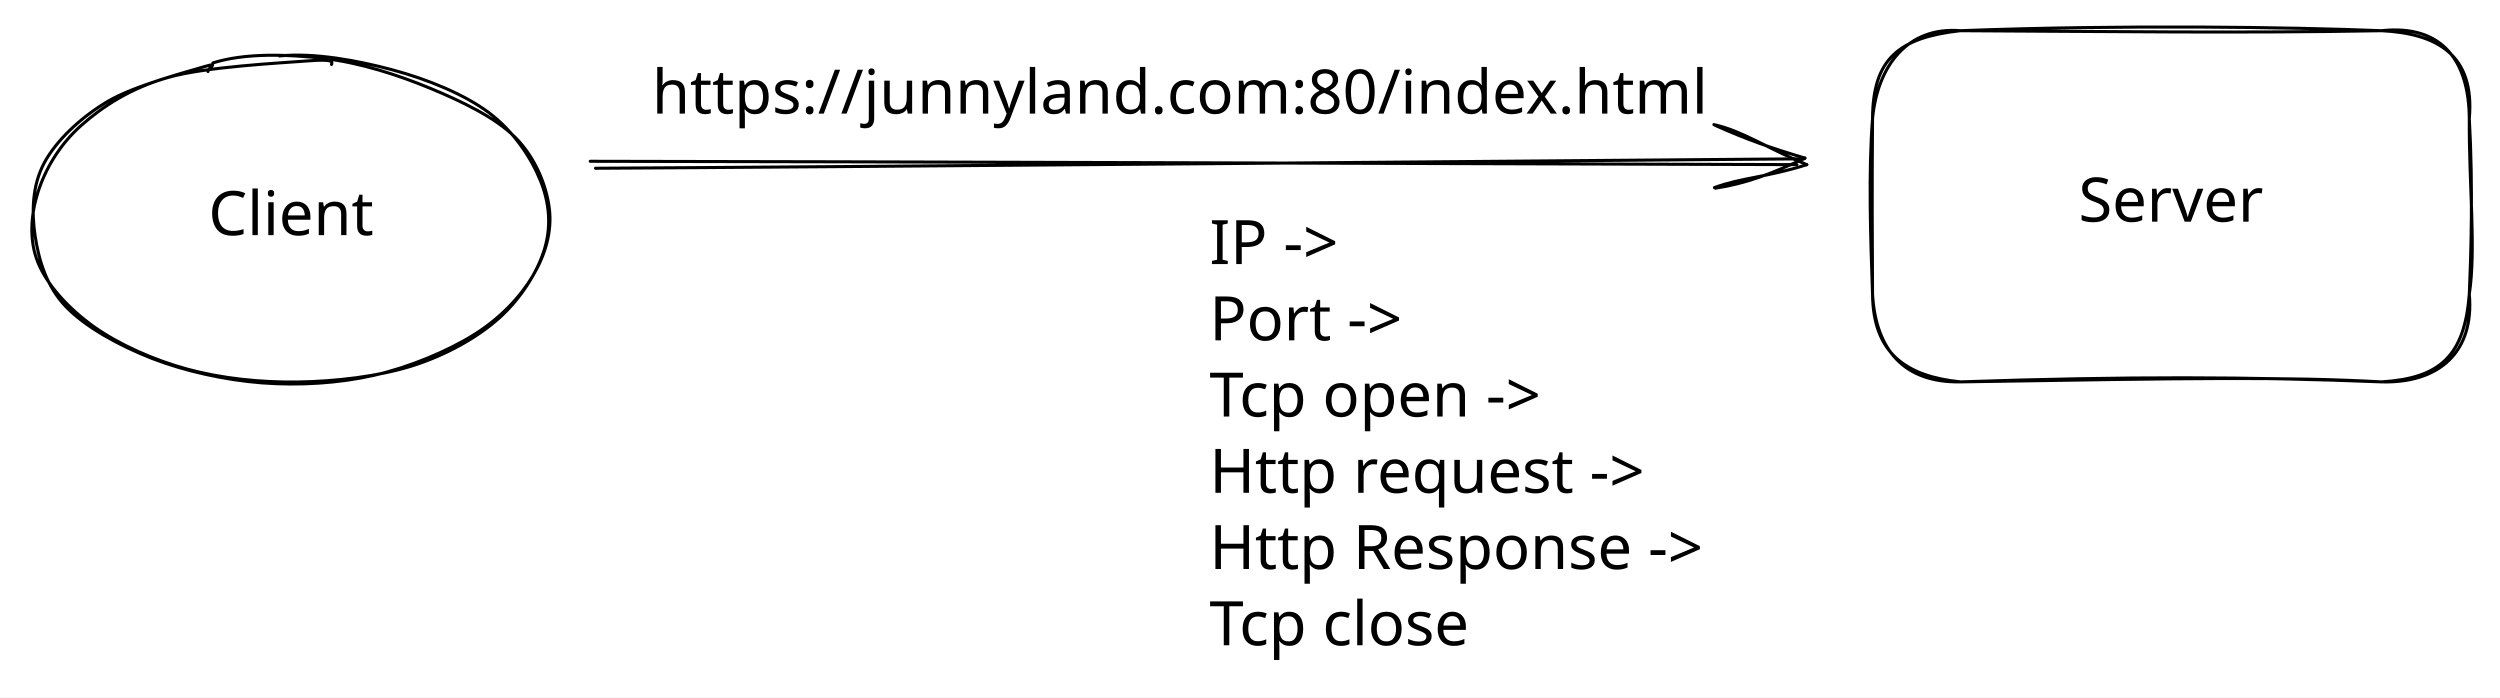
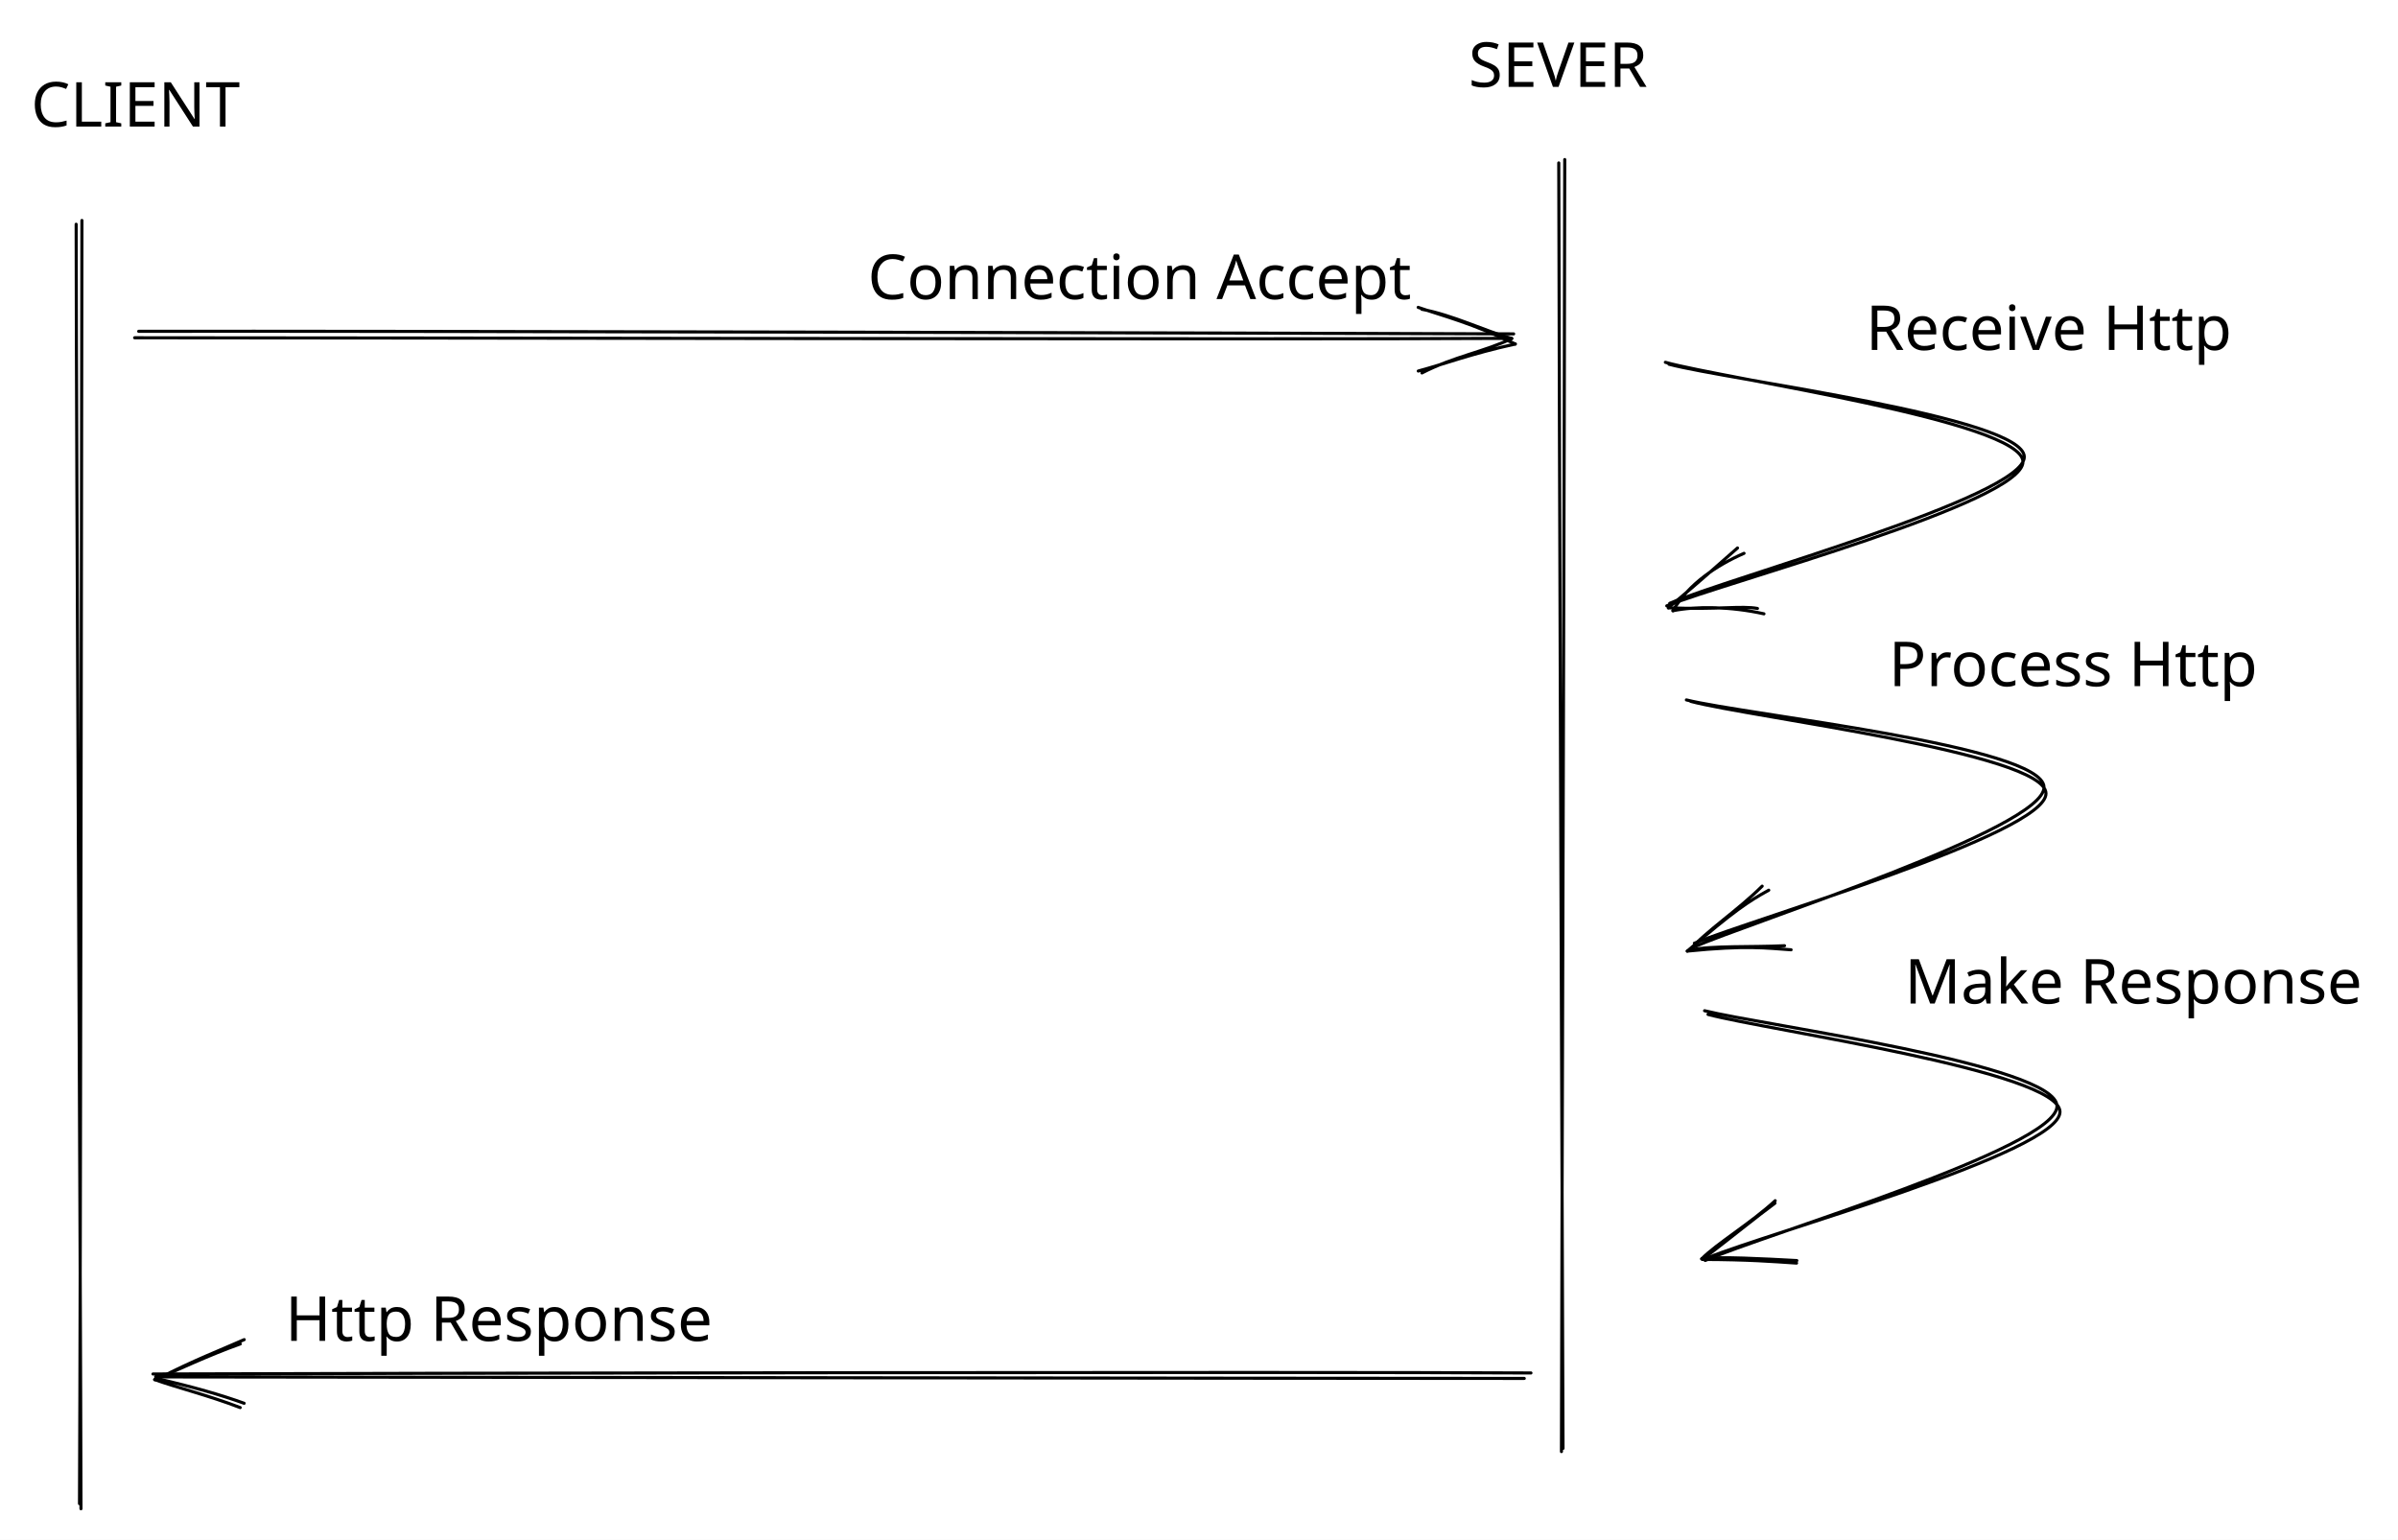
- <svg xmlns="http://www.w3.org/2000/svg" version="1.1" viewBox="0 0 814.4 227.2" width="814.4" height="227.2">
+ <svg xmlns="http://www.w3.org/2000/svg" version="1.1" viewBox="0 0 772.695 496.307" width="772.695" height="496.307">
  
-   eyJ2ZXJzaW9uIjoiMSIsImVuY29kaW5nIjoiYnN0cmluZyIsImNvbXByZXNzZWQiOnRydWUsImVuY29kZWQiOiJ4nNVYWVPbSFx1MDAxMH7nV7ic10SZ++Bhq4JcdTAwMTNcdTAwMTZysGBIgNpNpVx1MDAxNGmwXHUwMDE1y5JcIo1cdTAwMDEnxX/flmysw1x1MDAwN3ZcYizrXHUwMDA3kObsafXX39fzc6vVattxYtrbrba59tww8FP3qv08b780aVx1MDAxNsRcdTAwMTF0keI9i0epV4zsW5tk2y9fukni9Fx1MDAwMvs1jlx1MDAwN45cdTAwMTdcdTAwMGYn00xohiayXHUwMDE5XGb8XHUwMDFi3lutn8Xfykap8axcdTAwMWL1QlNMKLrKvTCmzdaDOCr2xZpcYow5l3w2XCLIXsN+1vjQfeGGmSl78qa2t5dejY/+/PbpbG+nw0663Ot6f5XbXlx1MDAwNGF4bMfh5FSu11x1MDAxZqVcdTAwMTWjMpvGXHUwMDAzc1x1MDAxYfi2n+/eaJ/Ny2LwWjkrjUe9fmSyrDYnTlxcL7DjvFxyoVnrxFx1MDAwYtutsuW6cFx1MDAwMSaOQlxiI61cdTAwMDQlXG6TWXe+XHUwMDAww8xcdTAwMTFcYn5cdTAwMDIjyjFcdTAwMTdccsM6cVx1MDAxOKe5Yc9Q8StN++p6g1x1MDAxZdhcdTAwMTf5szE2daMscVP4YuW4q9sja+ZQrbWgVCqNXHUwMDA0KVx1MDAxZN83Qa9vXHUwMDBiYydjNFVaMMWoKs0xxXchiFHOhEJy1pNcdTAwMWKR7PtFjHyuei7yp567XHKaMmzotOWmPE4+/k0z3KohV4mEXHUwMDFmnfFZd4TentOOXHUwMDFmf3EvXrz3j7qzI9fi003T+Ko967l5vnjd2+HWXFzb+kKTXHUwMDFktbd7OjDBt7PvX33c93el6X5cdTAwMThUlp0+ledcdTAwMWYlvjtcdGUspESSIE0kKT9+XHUwMDE4RFx1MDAwM+iMRmFYtsXeoIz+rYq9c7Cr2VlBnF6GN02IYFx1MDAxMmxYXHUwMDFibouP/OThJpWTXHUwMDAzRUNuIZIyVodcdTAwMWJXOVx1MDAxOFx1MDAxMaKIY8mlejC4XHQ2XHUwMDBmL1wi5uGklVx1MDAwMlsrefJuONViZlx1MDAwZTcrQ1x1MDAxMMCrNlxiwfJjx5E9XHUwMDBlfpjC5FrrrjtcZsJx7XtcdTAwMTWxXHT+OTYpXHUwMDA0YdWFmYE9i+yvaqNfhUEvKlI8nKI6XHUwMDA15ttcdTAwMDCYbDZgXHUwMDE4+H6VazwwwYU10/11KFwiToNeXHUwMDEwueFJ3cKVSDNhXHUwMDE4JNlCeiNL0YY5xVxmQfTpteFcdTAwMTZcdTAwMDaX6W5cdTAwMWanb1x1MDAwN2/2+j0/XHUwMDFk+Wd7nadcdTAwMGU3XHUwMDBl5CaBL5SE1KKFUnW0XHUwMDEx6jBAXHUwMDExYUBzNcb57eQmdEGjVFxiXHUwMDAyTEvlXCJyQ3zZmClcdTAwMWGxQEJcdTAwMDNS2P3IjfzfyG3n3Y76XHUwMDEwjob70Xfz/vK8e/jJXHL3NyM3pUBcdTAwMTn8Z+SGXHRcdTAwMDdu01xmr89ui8/81OE2XHLzebVYwE1Qh0AnXHUwMDAzocFcdTAwMDQk+1x1MDAwN4NbZeNV5MZybkOYb4Cme3BcdTAwMWLCXG5tXHUwMDEwgffjtk5cdTAwMTjUPPNcYtx2XHUwMDA3QTS5bWrhSqBN8seiwo0uL9xcdTAwMDTlmmuyPrOtTmhPXHUwMDE0akJcdTAwMGKnirRG2cZljffkw1FcdTAwMWLVZNlWM+yhJvQwXHUwMDEyXHUwMDE0K03pJtj7JSZbXHUwMDBlSVxmZaSu1IlcdTAwMWJAMrNuaneCyFx1MDAwZqJe3bDphcQ6iChA7I1yK18gh0I5q7iEylx1MDAxNXFCUOmY3DVuklstXHUwMDFkJJCSmCmtpVKazZ3eRP7dVq3WoFx1MDAxNauQXHUwMDAzwkhyqFMgnDhcdTAwMDdcbiVzRlx1MDAxMVaPQj5nU+hmtlx1MDAxM1x1MDAwZoeBXHUwMDA151x1MDAxZsZBZJtOLrz5Kod637h+s1x1MDAxN85U7WvmhCRfsa5ZyqdWXHUwMDE5ecXL7Pnz84Wjl8dyY/pW9f+mMoEtz11cXFxiRaFcdTAwMGUuR9yVvOghPTjQbz56X8bvz/f93aNUu6dPPXlJzFx1MDAwYiWAIdIlos07J5DlXHUwMDFjvkJcdTAwMWVzvK6Df3fuYqVdpVCY092EQ1x1MDAwMcw0epxcIlhRjDeRqvdcdTAwMTNcbrfXq99GUTRcdTAwMGXdyM8vV7dcdTAwMTV6XHR5xFxcO307XGY3Ulx1MDAxMaG5sCs0hI2TZVx1MDAwMqJ2xKZaWMfMX1x1MDAwMiOtyL9cdTAwMDZcdTAwMWFBtIOY2ES0n71cdTAwMGXp4fnox9HpO0OSg4OPeufkydfIXG6UxIpcdTAwMWFZNq6HXHUwMDFmsEhWXHUwMDBi0IgrV1x1MDAxNFM4apB3Wm6mXHUwMDFkflx1MDAxOY5YYFxig0eD4/5h68VcdTAwMWatf6LDOLWTp1x1MDAxMy9pxYmJJm97gINWar6PTGYrLV2TJXGUmXKKXHUwMDE3xtVLoSpyXHUwMDE5eVTo/uYjTVC+NeXwtpskx1x1MDAxNj7ZTPBAMFx1MDAwNP7U76Vd7cvAXFztzFx1MDAwN+Szi+KXr1pkjlx1MDAxY6OmXHUwMDEwmzdbN/9cdTAwMDJEeq3xIn0=
+   eyJ2ZXJzaW9uIjoiMSIsImVuY29kaW5nIjoiYnN0cmluZyIsImNvbXByZXNzZWQiOnRydWUsImVuY29kZWQiOiJ4nO2aWVPbSFx1MDAxMMff+Vx1MDAxNC7ymtLOfeSNYFx1MDAxM67lMOBcdTAwMDS2UpQsy7awLFx0acCQVL77toRjyTJcdTAwMDbDXHUwMDFhoqXwXHUwMDAz2HOpNTO//neP9HOlVls1t5G7+qm26t44tu91Ynu0+jEtv3bjxFx1MDAwYlx1MDAwM6hcItnvJLyKnaxl35go+fTXX3ZcdTAwMTRZPc+0w3BgOeHwrpvru0M3MFx0NPxcdTAwMDd+12o/s7+FXHUwMDBi+V7gZm2z0vwyXHUwMDE4iXLpXlx1MDAxOGSXXHUwMDE0Wlx1MDAxMKZcdKeTXHUwMDA2XlKHK1x1MDAxObdcdTAwMDO1XdtP3LwmLVq93Klfb5ycsvONnc2t46C9edRcYlR+1a7n+0fm1r+7XHUwMDFm2+lfxVx1MDAwNZtcdTAwMTJcdTAwMTOHXHUwMDAz96vXMf3UrlL5pF9cdTAwMTLCfOW94vCq11x1MDAwZtwkmepcdTAwMTNGtuOZ2+z+0KTUXHUwMDBletlcdTAwMTh5yU060ZpMfmc9hLZcdTAwMDSCj8CIcsxcdTAwMDUpmbJcdTAwMWX6YZya8lx1MDAwMWWf3Ji27VxmemBR0Jm0MbFcdTAwMWQkkVx1MDAxZMPq5O1G45vMXHLpu16vb6CIYWIpXHUwMDE4XHUwMDE0K4pcdTAwMTFnQudcdTAwMTd3s3nHVDJcIlx0Z3lNesloq5Ot/vfizFx1MDAwNJ3xzPzeXHUwMDBl+YYg45JfufFp+0ZhI+VDXUVcdTAwMWT7btWxkJJhzMBcdTAwMDDBJ/WwuVx1MDAwNlBcdTAwMTlcXPl+Xlx1MDAxNjqDezZKYuzYfPaCjlx1MDAxN/TKXdygM6fGt1x1MDAxM7NcdTAwMWVcdTAwMGWHnlx1MDAwMTNcdTAwMGVCLzDlXHUwMDE22bhrcVx1MDAxY476rt25Z+S5dVE6XFxOTvrJv9XyNcp+TL5///h465m1zHuvXHUwMDE0/4/XYGFmXHRD5dLfzGpcIrRGanFkW5dOXHUwMDE4eOuHjbWDi+FXXHUwMDE4pH6rvlZcdTAwMWRZXHSIcq215FxccU1lvlx1MDAxM7P+7K5cdTAwMTbmgcFGXHUwMDE1XFyUXGZ7YYC5hdOrXHUwMDBizVx1MDAxNGGk4D3GXHUwMDAwXHUwMDBizVx1MDAwNVx1MDAxM0LIP1xuMEcqn5d3gO9tPbOWT1x1MDAwNNhOTb6XYMXLpVx1MDAxM9VVTCHGc+/+XHUwMDE4we1R3LrcO1nzv4ziTYxcdTAwMWIn58bVVSeYYmxcdTAwMTFAL5UyJpBmU1x1MDAwNFx1MDAxM8Qyx0kpXHUwMDE3XHUwMDFh/lx1MDAxNKqXTTBjdI4hXHUwMDEzonPLx1x1MDAwNFx1MDAwYqSkXHUwMDAyXHUwMDE1/oNcbowkIeDc/rdcdTAwMDCX0Vgqw3PXtNR7IYaNe2PuRVx1MDAxOONy6W+EsdSYXHUwMDEwTdniXHUwMDEwx6MwXGZks35B+uImulx1MDAwZZBcdTAwMWbu/qg6xFx1MDAxMNJYNPWOlEqlkSjF0ZJbLIVTY86JpOzlIMYyJ2GCLcld7JhbrpBS7GmR89QmforCXHUwMDEyXCJcYs5v+Vx0gHbDwFx1MDAxY3k/Mlx1MDAxZoGmSjfsoeffTq1Xtj1hftbDIHBcdTAwMWRcdTAwMDO7sLbmOG5kirOZuFkoXHT91FTHNd/rXHUwMDA1WaTpdqc3ufEgL51UmzDKayFeNDZcZlx1MDAxN2/NQFx1MDAxZcZez1x1MDAwYmz/eK5Rz0JtPmmEYaXJU9TSXHS6276X7Pp74f75aLBpr1x1MDAxZp9dVFx1MDAxZDRZXGL473rIXHUwMDE3Y6mQ1j2AXHUwMDEyXHUwMDE2jFx1MDAxM0y1elxylv6D2D2LpaNGq9GsXHUwMDAyP3eGPI9cdTAwMTkyj1x1MDAxOU5Am1x1MDAxOCzewszg07Pts3pjZN8kvdtYsmOB2vtVZ4ZIMecgJeuPdVaLKOIgVFKVXHJbXHUwMDFlUOqeJPFcdTAwMWWgXHUwMDE4I1xi0tlC6v52gFrf3WrsXHUwMDFkV4GosSVcdTAwMGZcIjU3a8N8vlx1MDAxMCGuiVwiaHGoviHjJ/u8fWT0mez96DpqONyoOlSQmU5hXHUwMDA0XuS1zkoxZlx1MDAxNtKQdWGkXHUwMDA0YvBtXHUwMDE2K6ksxVx1MDAxOKZcdTAwMDKBYlx1MDAxMqBpNlx1MDAwMqTQW1L8XHUwMDA0yN4zt9fL3OYvcvqhyOKSUFxmLj09JFGPjmZhRYBLXHUwMDAxeifSQVVxtJnNklx1MDAwZrdS/P9U5WWqXFw4yVx1MDAwYlx1MDAxNXhcdMGQWDxcXG06p+jWadJLf7R/XHUwMDExXHUwMDFjtm7WSL3yx7NK5FOQ9dD4tY5zMFkoXHUwMDEzXHUwMDA0TyUxppK+xfC16Tqud+3WNo2JqqC5U/Y8T3lJQXdKUFx1MDAwMbxcdTAwMTSmWcmFmWrF3tDpNJvx6Tn53Oy3LjbVaFB5pjC2qJJcXFxiisFpXHUwMDE1tlPan1x1MDAxMmxpXHUwMDAxXkwgqsDjaf5yhC1Dh7GWXHUwMDFhqCgmIe9C/C7Ey1x1MDAxNWKM5zpccoIyLdZocSVcdTAwMWVcXDh0KFojI3uX6/7BZVwidr5tV95rSP6Q10DIwuA1XHUwMDE05ShdXHUwMDAw8nJcdTAwMGZKcSHkfjBcdTAwMGKG3SZha71BWT6IQ1x1MDAwNyyujCxP2fNMWS6cbcw8XHUwMDAzXHUwMDExXGZjxFxuZ7ePXHUwMDExRnZ6zlV/u3s4wrSL2t2T+tX+YeVcdMPCYppzoFx1MDAwM+6Y62nCXHUwMDE4YVx1MDAxNuFcdTAwMTTUXHUwMDBlpcc7Qr4gYUvRZUI1Rax4vvyuy++6vFxcXS6ekpW9XHUwMDA2XHUwMDA0+pxzQlx1MDAxN4/mR2u7hFx1MDAxZfFcdTAwMTPaMu4p2vpCqeFu5b2GQlx1MDAwZnlcckQsxlx1MDAxOUKCI0hs5Fx1MDAwYj7twYWHoVx1MDAwZugywYwhjih6i/ny3/bArTXdJFxug8StgjJPXHUwMDFi9DxpZnjuXHUwMDFiRlhgTECdXHUwMDBiT/pcdTAwMWWD7GhrnzZcdDqhfPvysq72doM91ag6ZFx1MDAxNHNLUY1cdTAwMDR4SXCIePr1XHUwMDA04MtcdTAwMTIwXGKTMFx1MDAxZrxcdTAwMTifVuFcdTAwMTUjhZVUVP7Z9FipQvRWRVx1MDAxOS5v/1d7S/BV3jCidG50zTCEk1x1MDAwNPPFXHQ+PXXOb1VMjzfaQYtuRds7jd2w8lx1MDAwNHNlyblvXHTy8TuERDLBp569LV8l87FcdTAwMWbKXtP3kYmEXHUwMDEw5lx1MDAxNVRcdTAwMTJCdfDir6eSaZpYKZWcNuiOsJUxsat2XHUwMDE0XHUwMDFkXHUwMDE5mK+JX4SV8Drjm86HXb323NHn2d3woZt90lEzalM+3MzJ/lr59S9HY7LdIn0=
  <defs>
    <style class="style-fonts">
      @font-face {
        font-family: "Virgil";
        src: url("https://unpkg.com/@excalidraw/excalidraw@0.14.2/dist/excalidraw-assets/Virgil.woff2");
      }
      @font-face {
        font-family: "Cascadia";
        src: url("https://unpkg.com/@excalidraw/excalidraw@0.14.2/dist/excalidraw-assets/Cascadia.woff2");
      }
    </style>
  </defs>
-   <rect x="0" y="0" width="814.4" height="227.2" fill="#ffffff" />
-   <g stroke-linecap="round" transform="translate(610.0001 10) rotate(0 97.19998 57.2)">
-     <path d="M28.6 0 M28.6 0 C76.98 0.24, 121.03 0.84, 165.8 0 M28.6 0 C82.32 -2, 136.16 -1.17, 165.8 0 M165.8 0 C183.88 0.91, 196.24 7.78, 194.4 28.6 M165.8 0 C185.84 -2.16, 194.26 10.15, 194.4 28.6 M194.4 28.6 C194.24 50.13, 196.65 70.99, 194.4 85.8 M194.4 28.6 C195.67 51.2, 194.91 74.25, 194.4 85.8 M194.4 85.8 C192.83 105.86, 184.98 113.25, 165.8 114.4 M194.4 85.8 C196.1 104.54, 184.7 114.93, 165.8 114.4 M165.8 114.4 C122.69 112.69, 83.08 112.56, 28.6 114.4 M165.8 114.4 C134.39 112.71, 104.4 113.17, 28.6 114.4 M28.6 114.4 C11.35 112.62, 0.15 105.44, 0 85.8 M28.6 114.4 C10.22 114.73, 1.01 103.9, 0 85.8 M0 85.8 C-0.67 66.87, -1.36 46.24, 0 28.6 M0 85.8 C-0.1 68.76, -0.2 52.22, 0 28.6 M0 28.6 C1.65 11.28, 11.53 -1.38, 28.6 0 M0 28.6 C0.1 9.26, 8.4 2.27, 28.6 0" stroke="#000000" stroke-width="1" fill="none" />
-   </g>
-   <g transform="translate(675.2001 54.2) rotate(0 32 13)">
-     <text x="32" y="18" font-family="Virgil, Segoe UI Emoji" font-size="20px" fill="#000000" text-anchor="middle" style="white-space: pre;" direction="ltr">Server</text>
-   </g>
-   <g stroke-linecap="round" transform="translate(10 18.80002) rotate(0 84.80002 52.80002)">
-     <path d="M81.01 -0.58 C92.43 -1.71, 106.63 0.92, 118.01 4 C129.39 7.08, 141.28 11.93, 149.28 17.92 C157.28 23.91, 163 32.55, 166.01 39.96 C169.02 47.38, 169.63 54.9, 167.35 62.42 C165.06 69.94, 159.5 78.75, 152.3 85.08 C145.09 91.42, 135 97, 124.11 100.43 C113.22 103.85, 99.13 105.47, 86.95 105.64 C74.78 105.81, 62.12 104.46, 51.06 101.46 C40 98.46, 28.69 93.38, 20.58 87.62 C12.48 81.86, 5.47 74.21, 2.44 66.9 C-0.6 59.6, 0.01 51.3, 2.37 43.81 C4.72 36.33, 9.48 28.2, 16.56 21.97 C23.64 15.74, 32.58 9.9, 44.85 6.41 C57.13 2.92, 81.37 1.74, 90.23 1.04 C99.09 0.34, 98.17 1.42, 98 2.2 M59.35 1.7 C69.8 -1.6, 83.68 -1.14, 95.48 0.24 C107.27 1.61, 119.72 5.65, 130.12 9.95 C140.53 14.25, 151.45 19.52, 157.92 26.03 C164.38 32.55, 167.99 41.55, 168.94 49.04 C169.89 56.54, 167.69 64.15, 163.61 71.01 C159.54 77.86, 153.11 84.78, 144.48 90.19 C135.86 95.59, 123.39 100.82, 111.87 103.45 C100.36 106.07, 87.45 106.84, 75.39 105.93 C63.33 105.01, 50.17 102.1, 39.51 97.95 C28.84 93.8, 17.76 87.69, 11.41 81.04 C5.07 74.39, 2.62 65.82, 1.44 58.03 C0.27 50.24, 0.49 41.58, 4.39 34.31 C8.28 27.03, 16.11 19.62, 24.83 14.38 C33.54 9.14, 51.18 4.52, 56.67 2.88 C62.16 1.23, 57.17 3.63, 57.76 4.51" stroke="#000000" stroke-width="1" fill="none" />
-   </g>
-   <g transform="translate(66.80002 58.60004) rotate(0 28 13)">
-     <text x="28" y="18" font-family="Virgil, Segoe UI Emoji" font-size="20px" fill="#000000" text-anchor="middle" style="white-space: pre;" direction="ltr">Client</text>
-   </g>
+   <rect x="0" y="0" width="772.695" height="496.307" fill="#ffffff" />
  <g stroke-linecap="round">
-     <g transform="translate(193.2001 53.19998) rotate(0 196.4 0)">
-       <path d="M-0.92 -0.66 C64.51 -0.6, 326.71 0.22, 392.14 0.43 M0.79 1.61 C66.66 1.3, 328.97 -0.96, 394.5 -1.47" stroke="#000000" stroke-width="1" fill="none" />
-     </g>
-     <g transform="translate(193.2001 53.19998) rotate(0 196.4 0)">
-       <path d="M365.29 7.91 C374.41 4.58, 382 4.66, 395.38 0.45 M365.61 8.11 C375.49 6.58, 383.85 3.47, 394.77 -1.7" stroke="#000000" stroke-width="1" fill="none" />
-     </g>
-     <g transform="translate(193.2001 53.19998) rotate(0 196.4 0)">
-       <path d="M365.12 -12.61 C374.3 -10.6, 381.93 -5.18, 395.38 0.45 M365.44 -12.41 C375.57 -7.86, 383.99 -4.89, 394.77 -1.7" stroke="#000000" stroke-width="1" fill="none" />
+     <g transform="translate(25.19998 72.60001) rotate(0 0 206.4)">
+       <path d="M-0.66 -0.32 C-0.63 68.45, 0.79 345.02, 0.89 413.71 M1.2 -1.54 C1.08 67.43, 0.75 343.04, 0.42 412.06" stroke="#000000" stroke-width="1" fill="none" />
    </g>
  </g>
  <mask />
-   <g transform="translate(212.4 18.99997) rotate(0 170 12.5)">
-     <text x="0" y="18" font-family="Virgil, Segoe UI Emoji" font-size="20px" fill="#000000" text-anchor="start" style="white-space: pre;" direction="ltr">https://junnyland.com:80/index.html</text>
+   <g stroke-linecap="round">
+     <g transform="translate(502.8 52.59999) rotate(0 0 207.6)">
+       <path d="M-0.53 -0.08 C-0.44 69.11, 0.59 344.97, 0.84 414.25 M1.4 -1.17 C1.37 68.22, 0.45 346.18, 0.34 415.28" stroke="#000000" stroke-width="1" fill="none" />
+     </g>
  </g>
-   <g transform="translate(394 68.2001) rotate(0 90 74.5)">
-     <text x="0" y="17.833" font-family="Virgil, Segoe UI Emoji" font-size="20px" fill="#000000" text-anchor="start" style="white-space: pre;" direction="ltr">IP -&gt; </text>
-     <text x="0" y="42.667" font-family="Virgil, Segoe UI Emoji" font-size="20px" fill="#000000" text-anchor="start" style="white-space: pre;" direction="ltr">Port -&gt; </text>
-     <text x="0" y="67.5" font-family="Virgil, Segoe UI Emoji" font-size="20px" fill="#000000" text-anchor="start" style="white-space: pre;" direction="ltr">Tcp open -&gt; </text>
-     <text x="0" y="92.333" font-family="Virgil, Segoe UI Emoji" font-size="20px" fill="#000000" text-anchor="start" style="white-space: pre;" direction="ltr">Http request -&gt; </text>
-     <text x="0" y="117.167" font-family="Virgil, Segoe UI Emoji" font-size="20px" fill="#000000" text-anchor="start" style="white-space: pre;" direction="ltr">Http Response -&gt; </text>
-     <text x="0" y="142" font-family="Virgil, Segoe UI Emoji" font-size="20px" fill="#000000" text-anchor="start" style="white-space: pre;" direction="ltr">Tcp close</text>
+   <mask />
+   <g stroke-linecap="round">
+     <g transform="translate(44.40002 107.8) rotate(0 221.6 0)">
+       <path d="M0.29 -1.01 C74.27 -1.16, 369.45 -0.44, 443.34 -0.18 M-1.02 1.07 C72.86 1.05, 368.45 1.7, 442.47 1.26" stroke="#000000" stroke-width="1" fill="none" />
+     </g>
+     <g transform="translate(44.40002 107.8) rotate(0 221.6 0)">
+       <path d="M412.6 11.79 C421.16 9.51, 429.54 6.23, 443.86 3.09 M413.78 12.41 C423.83 7.18, 434.49 5.39, 442.72 1.31" stroke="#000000" stroke-width="1" fill="none" />
+     </g>
+     <g transform="translate(44.40002 107.8) rotate(0 221.6 0)">
+       <path d="M412.57 -8.73 C421.26 -5.74, 429.65 -3.75, 443.86 3.09 M413.76 -8.11 C423.62 -6.3, 434.29 -1.05, 442.72 1.31" stroke="#000000" stroke-width="1" fill="none" />
+     </g>
+   </g>
+   <mask />
+   <g transform="translate(279.5999 78.40001) rotate(0 88.5 12.5)">
+     <text x="0" y="18" font-family="Virgil, Segoe UI Emoji" font-size="20px" fill="#000000" text-anchor="start" style="white-space: pre;" direction="ltr">Connection Accept</text>
+   </g>
+   <g transform="translate(473.2 10) rotate(0 32.5 12.5)">
+     <text x="0" y="18" font-family="Virgil, Segoe UI Emoji" font-size="20px" fill="#000000" text-anchor="start" style="white-space: pre;" direction="ltr">SEVER</text>
+   </g>
+   <g transform="translate(10 22.8) rotate(0 40 12.5)">
+     <text x="0" y="18" font-family="Virgil, Segoe UI Emoji" font-size="20px" fill="#000000" text-anchor="start" style="white-space: pre;" direction="ltr">CLIENT</text>
+   </g>
+   <g stroke-linecap="round">
+     <g transform="translate(537.2 116.6) rotate(0 57.04871 39.42207)">
+       <path d="M0.58 0.8 C19.73 5.91, 115.04 17.82, 115.08 30.67 C115.12 43.51, 19.85 69.64, 0.82 77.87 M-0.58 0.18 C18.48 5.5, 114.58 19.17, 114.65 32.25 C114.73 45.34, 18.8 71.04, -0.13 78.68" stroke="#000000" stroke-width="1" fill="none" />
+     </g>
+     <g transform="translate(537.2 116.6) rotate(0 57.04871 39.42207)">
+       <path d="M24.77 61.75 C16.12 65.52, 6.87 71.6, 1.87 80.25 M22.67 60.03 C18.81 63.37, 12.62 69, 0.39 79.32" stroke="#000000" stroke-width="1" fill="none" />
+     </g>
+     <g transform="translate(537.2 116.6) rotate(0 57.04871 39.42207)">
+       <path d="M31.19 81.25 C20.5 78.86, 9.21 78.75, 1.87 80.25 M29.1 79.52 C23.98 78.58, 16.39 79.94, 0.39 79.32" stroke="#000000" stroke-width="1" fill="none" />
+     </g>
+   </g>
+   <mask />
+   <g transform="translate(601.2 94.80003) rotate(0 63.5 12.5)">
+     <text x="0" y="18" font-family="Virgil, Segoe UI Emoji" font-size="20px" fill="#000000" text-anchor="start" style="white-space: pre;" direction="ltr">Receive Http</text>
+   </g>
+   <g stroke-linecap="round">
+     <g transform="translate(544.5875 224.9603) rotate(0 57.04871 39.42207)">
+       <path d="M0.18 1.1 C19.46 6.27, 114.48 17.78, 114.68 30.77 C114.88 43.76, 20.36 71.21, 1.38 79.06 M-1.19 0.64 C18.08 5.44, 113.73 15.44, 114.04 28.75 C114.36 42.06, 19.59 72.21, 0.71 80.49" stroke="#000000" stroke-width="1" fill="none" />
+     </g>
+     <g transform="translate(544.5875 224.9603) rotate(0 57.04871 39.42207)">
+       <path d="M25.35 61.97 C18.92 65.52, 14.08 68.66, -0.9 81.6 M23.23 60.66 C15.42 68.47, 5.11 75.2, -0.14 81.29" stroke="#000000" stroke-width="1" fill="none" />
+     </g>
+     <g transform="translate(544.5875 224.9603) rotate(0 57.04871 39.42207)">
+       <path d="M32.55 81.18 C24.62 80.64, 18.24 79.67, -0.9 81.6 M30.43 79.87 C19.99 80.39, 6.92 79.76, -0.14 81.29" stroke="#000000" stroke-width="1" fill="none" />
+     </g>
+   </g>
+   <mask />
+   <g transform="translate(608.5875 203.1603) rotate(0 65.5 12.5)">
+     <text x="0" y="18" font-family="Virgil, Segoe UI Emoji" font-size="20px" fill="#000000" text-anchor="start" style="white-space: pre;" direction="ltr">Process Http</text>
+   </g>
+   <g stroke-linecap="round">
+     <g transform="translate(549.6955 327.254) rotate(0 57.04871 39.42207)">
+       <path d="M0.67 -0.28 C19.48 4.78, 114.07 18.07, 114.08 31.13 C114.09 44.19, 19.72 70.25, 0.75 78.09 M-0.44 -1.47 C18.11 3.16, 113.09 15.89, 113.12 29.3 C113.16 42.72, 18.6 70.75, -0.25 79.02" stroke="#000000" stroke-width="1" fill="none" />
+     </g>
+     <g transform="translate(549.6955 327.254) rotate(0 57.04871 39.42207)">
+       <path d="M22.32 59.76 C14.64 66.88, 3.25 73.76, -1.36 78.5 M22.23 60.57 C16.08 65.12, 10.72 69.55, -1.12 78.69" stroke="#000000" stroke-width="1" fill="none" />
+     </g>
+     <g transform="translate(549.6955 327.254) rotate(0 57.04871 39.42207)">
+       <path d="M29.29 79.06 C18.69 78.5, 4.52 77.68, -1.36 78.5 M29.2 79.87 C21.2 79.35, 14.02 78.74, -1.12 78.69" stroke="#000000" stroke-width="1" fill="none" />
+     </g>
+   </g>
+   <mask />
+   <g transform="translate(613.6955 305.454) rotate(0 74.5 12.5)">
+     <text x="0" y="18" font-family="Virgil, Segoe UI Emoji" font-size="20px" fill="#000000" text-anchor="start" style="white-space: pre;" direction="ltr">Make Response</text>
+   </g>
+   <g stroke-linecap="round">
+     <g transform="translate(49.03905 443.61) rotate(0 221.6 0)">
+       <path d="M1.12 0.2 C74.83 0.29, 368.62 0.68, 442.12 0.69 M0.25 -0.74 C74.32 -1, 370.23 -1.48, 444.27 -1.07" stroke="#000000" stroke-width="1" fill="none" />
+     </g>
+     <g transform="translate(49.03905 443.61) rotate(0 221.6 0)">
+       <path d="M29.66 -11.82 C22.26 -8.52, 13.29 -5.13, 1.82 0.81 M28.39 -10.43 C18.31 -6.86, 7.98 -1.93, 0.81 1.08" stroke="#000000" stroke-width="1" fill="none" />
+     </g>
+     <g transform="translate(49.03905 443.61) rotate(0 221.6 0)">
+       <path d="M29.63 8.7 C22.23 6.02, 13.26 3.44, 1.82 0.81 M28.36 10.09 C18.18 6.17, 7.86 3.61, 0.81 1.08" stroke="#000000" stroke-width="1" fill="none" />
+     </g>
+   </g>
+   <mask />
+   <g transform="translate(91.90002 414.2) rotate(0 71.5 12.5)">
+     <text x="0" y="18" font-family="Virgil, Segoe UI Emoji" font-size="20px" fill="#000000" text-anchor="start" style="white-space: pre;" direction="ltr">Http Response</text>
  </g>
</svg>
